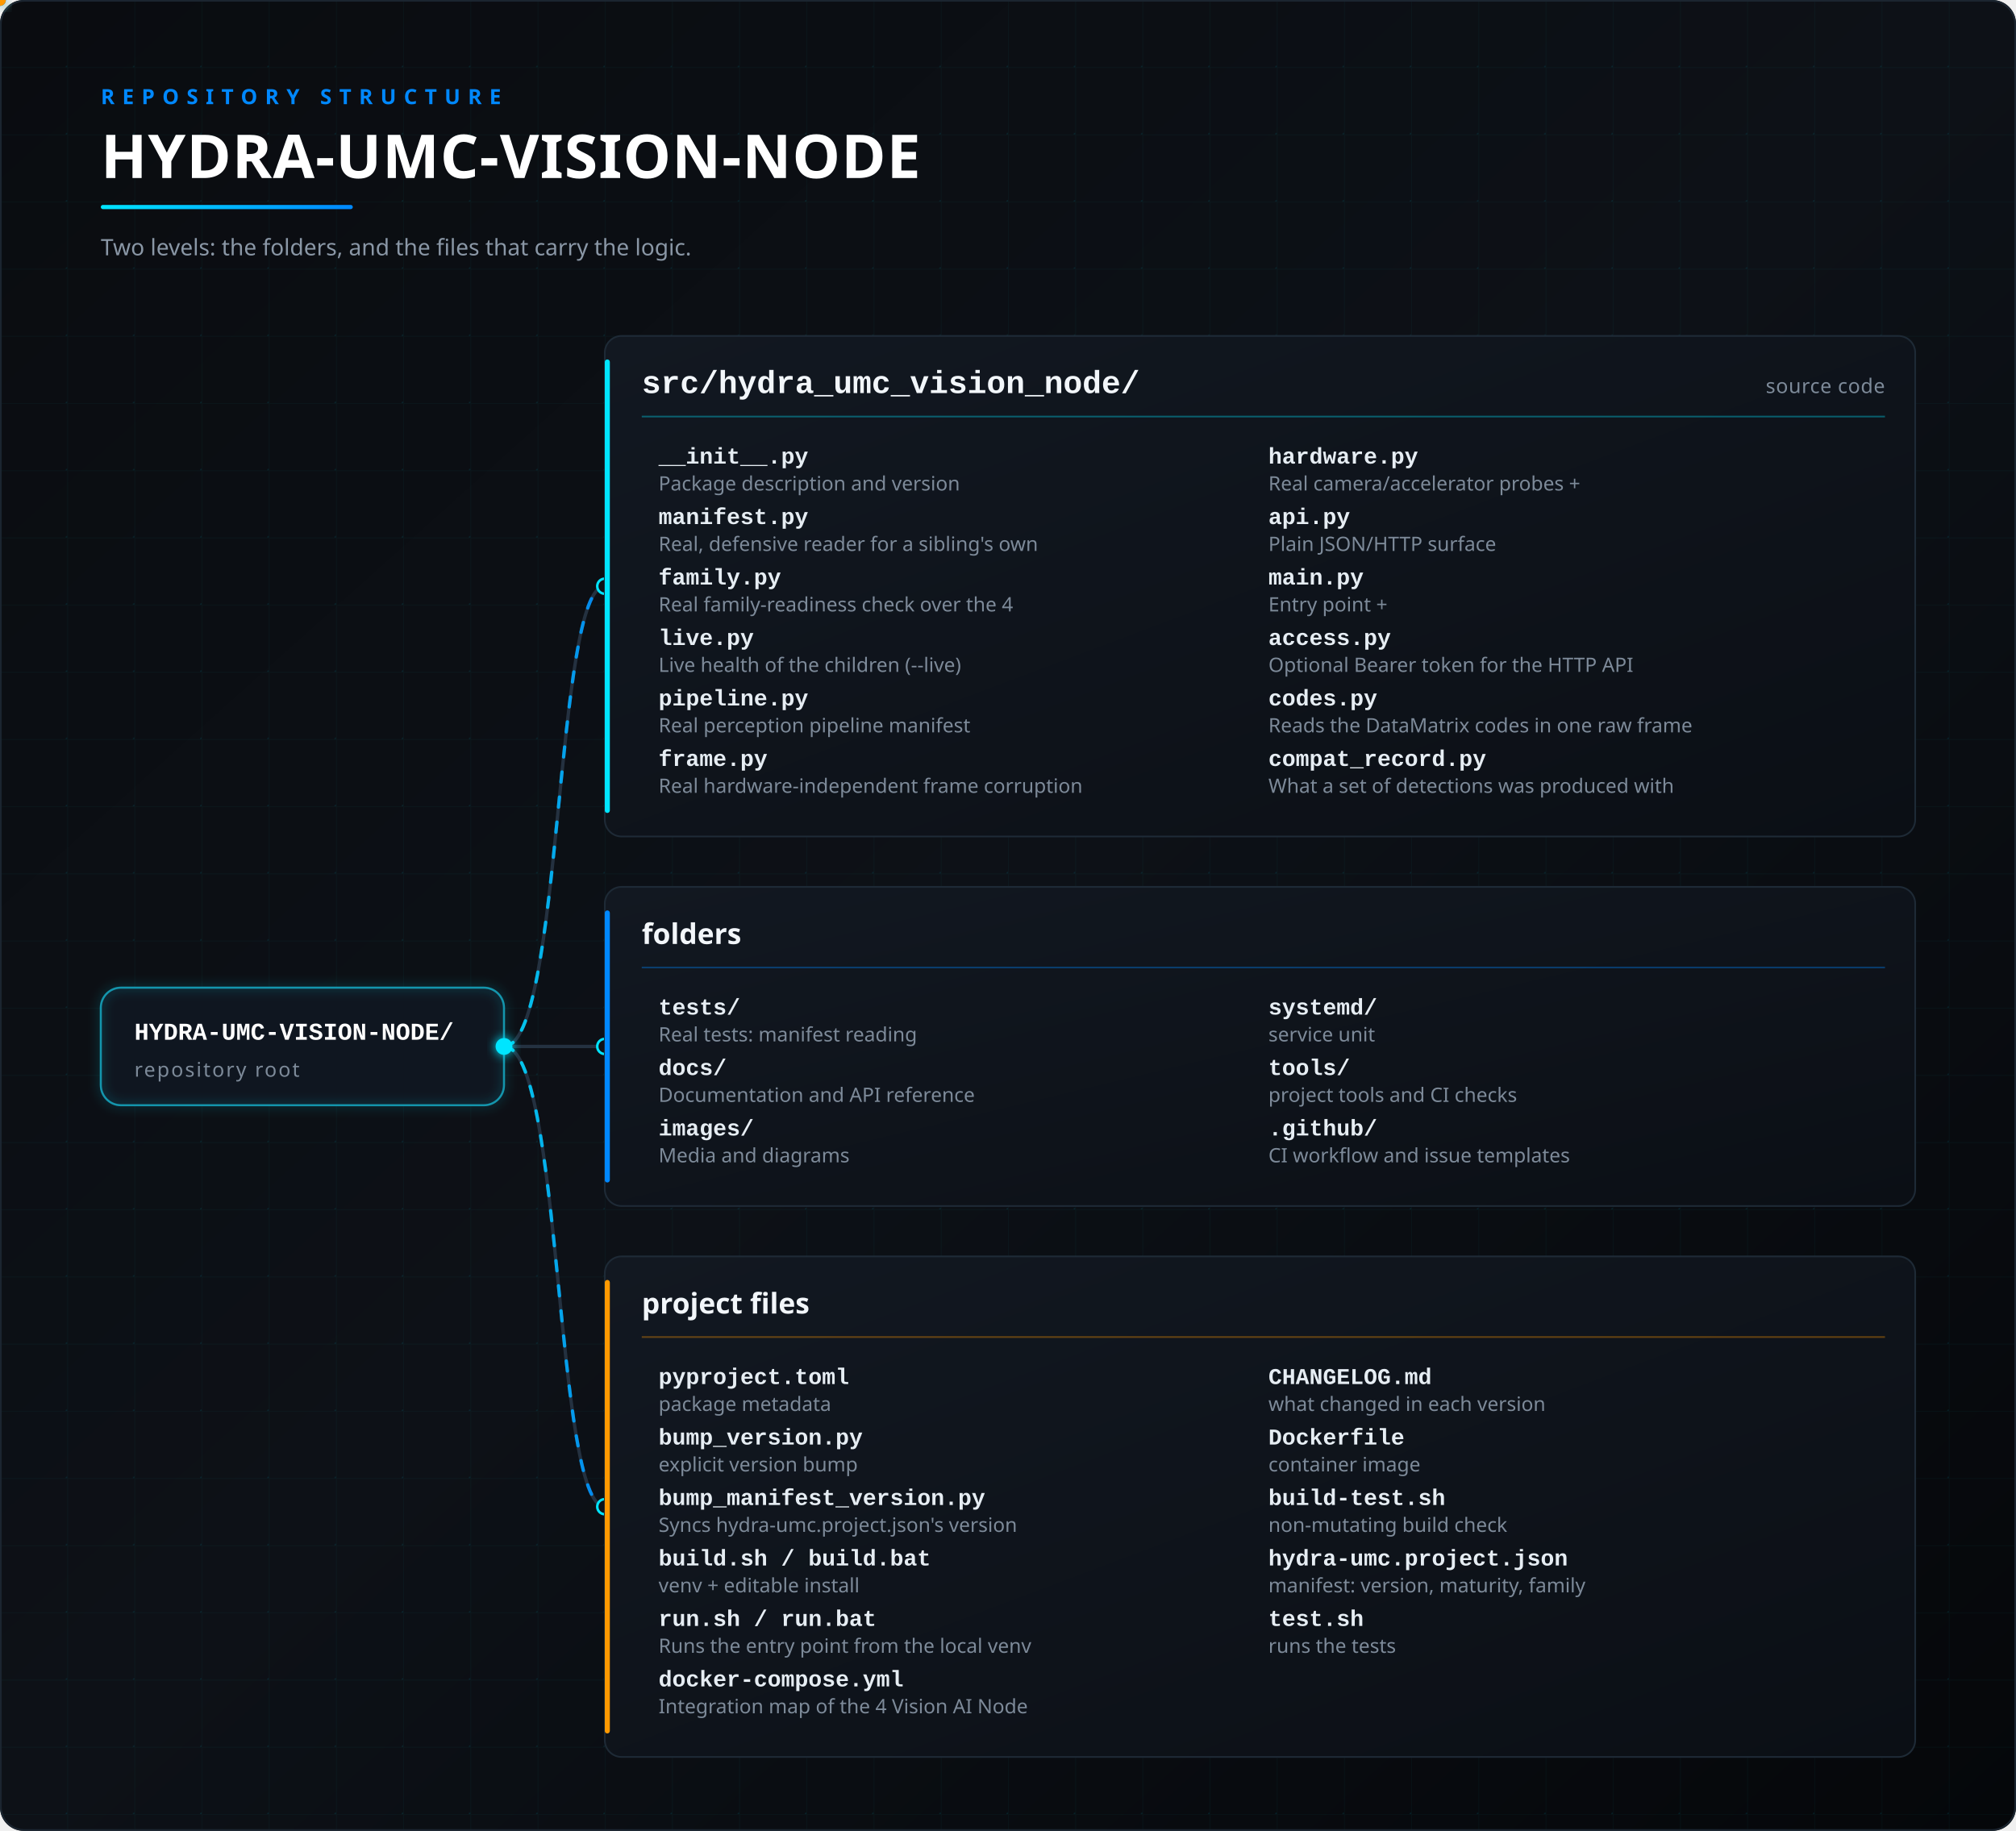
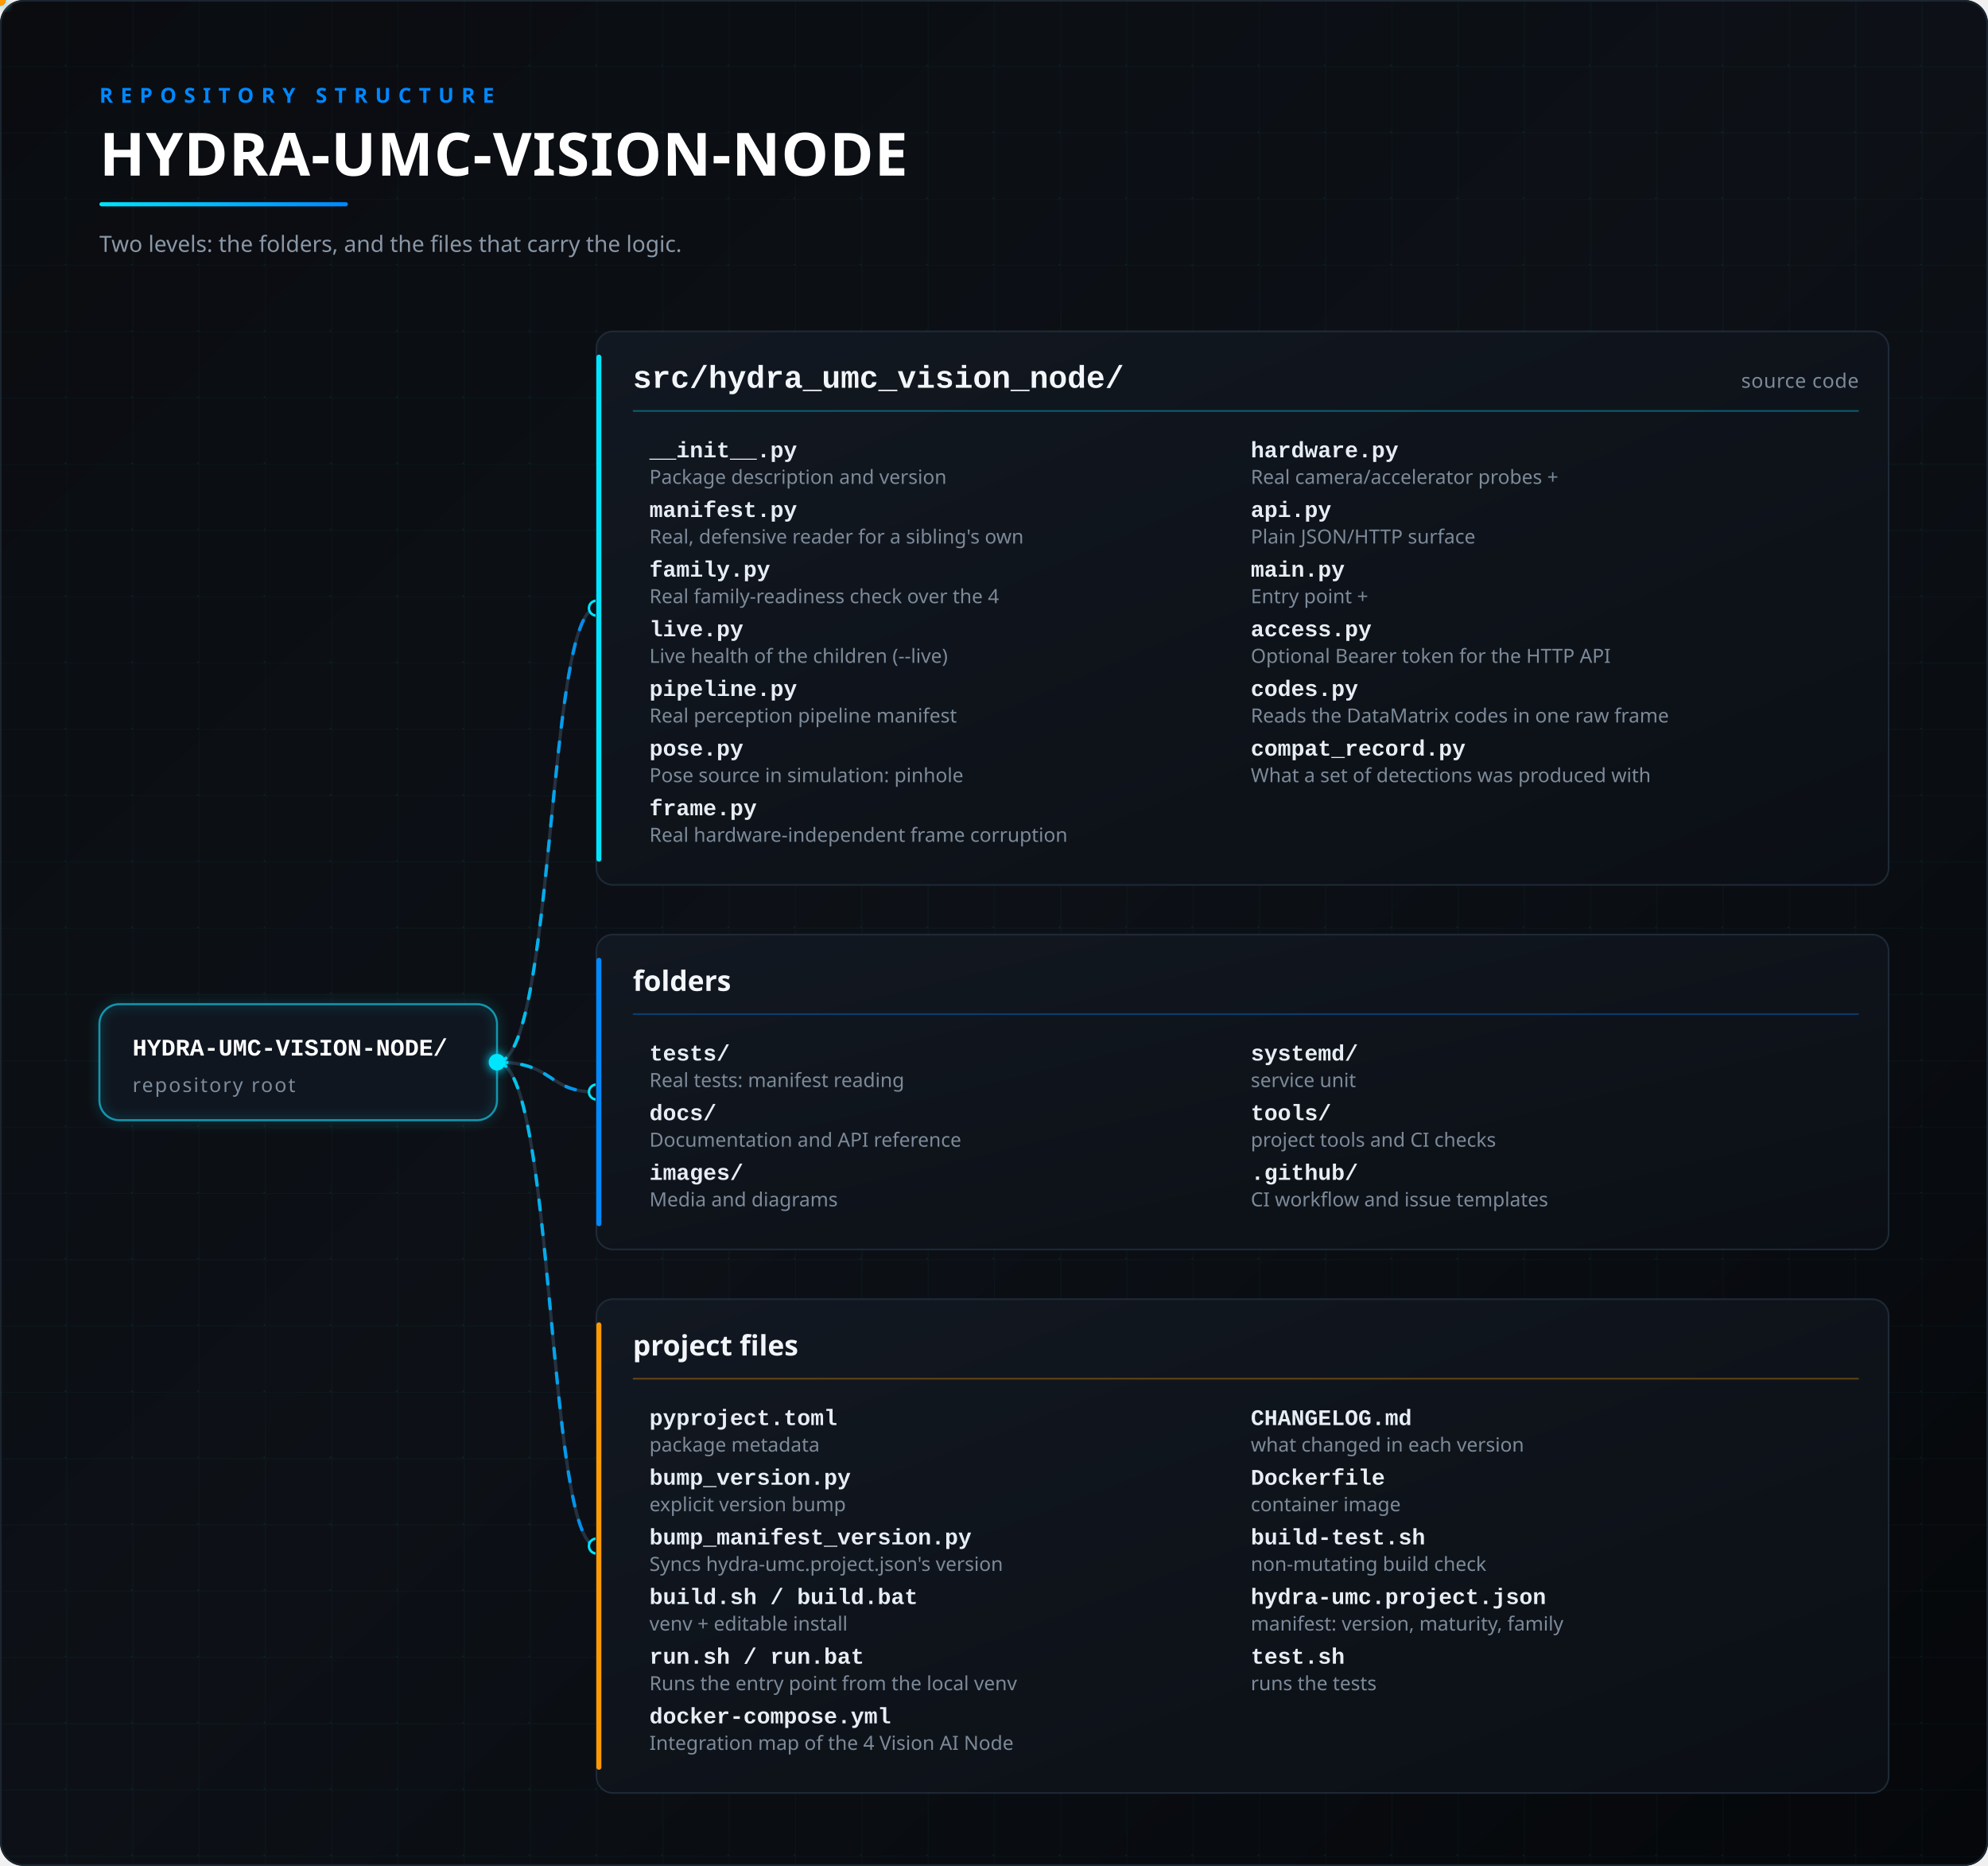
- <svg xmlns="http://www.w3.org/2000/svg" viewBox="0 0 1200 1090" width="100%" role="img" aria-labelledby="t d">
+ <svg xmlns="http://www.w3.org/2000/svg" viewBox="0 0 1200 1126" width="100%" role="img" aria-labelledby="t d">
  <defs>
    <linearGradient id="bg" x1="0" y1="0" x2="1" y2="1">
      <stop offset="0" stop-color="#0A0C10" />
      <stop offset="0.5" stop-color="#0D1117" />
      <stop offset="1" stop-color="#05070A" />
    </linearGradient>
    <linearGradient id="card" x1="0" y1="0" x2="1" y2="1">
      <stop offset="0" stop-color="#121821" />
      <stop offset="1" stop-color="#0B0F15" />
    </linearGradient>
    <linearGradient id="line" x1="0" y1="0" x2="1" y2="0">
      <stop offset="0" stop-color="#00E5FF" />
      <stop offset="1" stop-color="#0088FF" />
    </linearGradient>
    <filter id="glow" x="-50%" y="-50%" width="200%" height="200%">
      <feGaussianBlur stdDeviation="3" result="b" />
      <feMerge>
        <feMergeNode in="b" />
        <feMergeNode in="SourceGraphic" />
      </feMerge>
    </filter>
    <pattern id="grid" width="40" height="40" patternUnits="userSpaceOnUse">
      <path d="M40 0H0V40" fill="none" stroke="#00E5FF" stroke-opacity="0.035" />
      <circle cx="40" cy="40" r="1" fill="#00E5FF" fill-opacity="0.09" />
    </pattern>
  </defs>
-   <rect width="1200" height="1090" rx="14" fill="url(#bg)" />
-   <rect width="1200" height="1090" rx="14" fill="url(#grid)" />
-   <rect x="0.5" y="0.5" width="1199" height="1089" rx="14" fill="none" stroke="#1B2530" />
+   <rect width="1200" height="1126" rx="14" fill="url(#bg)" />
+   <rect width="1200" height="1126" rx="14" fill="url(#grid)" />
+   <rect x="0.5" y="0.5" width="1199" height="1125" rx="14" fill="none" stroke="#1B2530" />
  <text x="60" y="62" font-family="'Segoe UI','Noto Sans','Noto Sans CJK SC','Microsoft YaHei','Yu Gothic','Helvetica Neue',Helvetica,Arial,sans-serif" font-size="12.5" font-weight="600" fill="#0088FF" text-anchor="start" letter-spacing="4.5">REPOSITORY STRUCTURE</text>
  <text x="60" y="106" font-family="'Segoe UI','Noto Sans','Noto Sans CJK SC','Microsoft YaHei','Yu Gothic','Helvetica Neue',Helvetica,Arial,sans-serif" font-size="36" font-weight="700" fill="#FFFFFF" text-anchor="start" letter-spacing="0.5">HYDRA-UMC-VISION-NODE</text>
  <rect x="60" y="122" width="150" height="2.5" rx="1.25" fill="url(#line)">
    <animate attributeName="width" values="40;150;150" keyTimes="0;0.4;1" dur="3s" repeatCount="indefinite" />
  </rect>
  <text x="60" y="152" font-family="'Segoe UI','Noto Sans','Noto Sans CJK SC','Microsoft YaHei','Yu Gothic','Helvetica Neue',Helvetica,Arial,sans-serif" font-size="13.5" font-weight="400" fill="#8A97A6" text-anchor="start">Two levels: the folders, and the files that carry the logic.</text>
-   <path id="c0" d="M300,623 C335,623 330,349 360,349" fill="none" stroke="#243140" stroke-width="2" />
-   <path d="M300,623 C335,623 330,349 360,349" fill="none" stroke="url(#line)" stroke-width="2" stroke-linecap="round" stroke-dasharray="6 9" opacity="0.9">
+   <path id="c0" d="M300,641 C335,641 330,367 360,367" fill="none" stroke="#243140" stroke-width="2" />
+   <path d="M300,641 C335,641 330,367 360,367" fill="none" stroke="url(#line)" stroke-width="2" stroke-linecap="round" stroke-dasharray="6 9" opacity="0.9">
    <animate attributeName="stroke-dashoffset" from="0" to="-30" dur="1.6s" repeatCount="indefinite" />
  </path>
-   <circle cx="360" cy="349" r="4.5" fill="#0D1117" stroke="#00E5FF" stroke-width="1.5" />
-   <path id="c1" d="M300,623 C335,623 330,623 360,623" fill="none" stroke="#243140" stroke-width="2" />
-   <path d="M300,623 C335,623 330,623 360,623" fill="none" stroke="url(#line)" stroke-width="2" stroke-linecap="round" stroke-dasharray="6 9" opacity="0.9">
+   <circle cx="360" cy="367" r="4.5" fill="#0D1117" stroke="#00E5FF" stroke-width="1.5" />
+   <path id="c1" d="M300,641 C335,641 330,659 360,659" fill="none" stroke="#243140" stroke-width="2" />
+   <path d="M300,641 C335,641 330,659 360,659" fill="none" stroke="url(#line)" stroke-width="2" stroke-linecap="round" stroke-dasharray="6 9" opacity="0.9">
    <animate attributeName="stroke-dashoffset" from="0" to="-30" dur="1.6s" repeatCount="indefinite" />
  </path>
-   <circle cx="360" cy="623" r="4.5" fill="#0D1117" stroke="#00E5FF" stroke-width="1.5" />
-   <path id="c2" d="M300,623 C335,623 330,897 360,897" fill="none" stroke="#243140" stroke-width="2" />
-   <path d="M300,623 C335,623 330,897 360,897" fill="none" stroke="url(#line)" stroke-width="2" stroke-linecap="round" stroke-dasharray="6 9" opacity="0.9">
+   <circle cx="360" cy="659" r="4.5" fill="#0D1117" stroke="#00E5FF" stroke-width="1.5" />
+   <path id="c2" d="M300,641 C335,641 330,933 360,933" fill="none" stroke="#243140" stroke-width="2" />
+   <path d="M300,641 C335,641 330,933 360,933" fill="none" stroke="url(#line)" stroke-width="2" stroke-linecap="round" stroke-dasharray="6 9" opacity="0.9">
    <animate attributeName="stroke-dashoffset" from="0" to="-30" dur="1.6s" repeatCount="indefinite" />
  </path>
-   <circle cx="360" cy="897" r="4.5" fill="#0D1117" stroke="#00E5FF" stroke-width="1.5" />
+   <circle cx="360" cy="933" r="4.5" fill="#0D1117" stroke="#00E5FF" stroke-width="1.5" />
  <circle r="3.5" fill="#00E5FF" filter="url(#glow)">
    <animateMotion dur="3.4s" repeatCount="indefinite">
      <mpath href="#c0" />
    </animateMotion>
  </circle>
  <circle r="3.5" fill="#0088FF" filter="url(#glow)">
    <animateMotion dur="4.2s" repeatCount="indefinite">
      <mpath href="#c1" />
    </animateMotion>
  </circle>
  <circle r="3.5" fill="#FF9900" filter="url(#glow)">
    <animateMotion dur="5.0s" repeatCount="indefinite">
      <mpath href="#c2" />
    </animateMotion>
  </circle>
-   <rect x="60" y="588" width="240" height="70" rx="12" fill="#0F1620" stroke="#2A3A4C" stroke-width="1.2" />
-   <rect x="60" y="588" width="240" height="70" rx="12" fill="none" stroke="#00E5FF" stroke-opacity="0.5" stroke-width="1.2" filter="url(#glow)">
+   <rect x="60" y="606" width="240" height="70" rx="12" fill="#0F1620" stroke="#2A3A4C" stroke-width="1.2" />
+   <rect x="60" y="606" width="240" height="70" rx="12" fill="none" stroke="#00E5FF" stroke-opacity="0.5" stroke-width="1.2" filter="url(#glow)">
    <animate attributeName="stroke-opacity" values="0.15;0.6;0.15" dur="3.6s" repeatCount="indefinite" />
  </rect>
-   <text x="80" y="619" font-family="'JetBrains Mono','Cascadia Code','SFMono-Regular',Consolas,'Liberation Mono',monospace" font-size="14.4" font-weight="700" fill="#FFFFFF" text-anchor="start">HYDRA-UMC-VISION-NODE/</text>
-   <text x="80" y="641" font-family="'Segoe UI','Noto Sans','Noto Sans CJK SC','Microsoft YaHei','Yu Gothic','Helvetica Neue',Helvetica,Arial,sans-serif" font-size="12" font-weight="400" fill="#7D8A99" text-anchor="start" letter-spacing="1">repository root</text>
-   <circle cx="300" cy="623" r="5" fill="#00E5FF" filter="url(#glow)" />
-   <rect x="360" y="200" width="780" height="298" rx="10" fill="url(#card)" stroke="#1E2A36" stroke-width="1" />
-   <rect x="360" y="214" width="3" height="270" rx="1.5" fill="#00E5FF">
+   <text x="80" y="637" font-family="'JetBrains Mono','Cascadia Code','SFMono-Regular',Consolas,'Liberation Mono',monospace" font-size="14.4" font-weight="700" fill="#FFFFFF" text-anchor="start">HYDRA-UMC-VISION-NODE/</text>
+   <text x="80" y="659" font-family="'Segoe UI','Noto Sans','Noto Sans CJK SC','Microsoft YaHei','Yu Gothic','Helvetica Neue',Helvetica,Arial,sans-serif" font-size="12" font-weight="400" fill="#7D8A99" text-anchor="start" letter-spacing="1">repository root</text>
+   <circle cx="300" cy="641" r="5" fill="#00E5FF" filter="url(#glow)" />
+   <rect x="360" y="200" width="780" height="334" rx="10" fill="url(#card)" stroke="#1E2A36" stroke-width="1" />
+   <rect x="360" y="214" width="3" height="306" rx="1.5" fill="#00E5FF">
    <animate attributeName="opacity" values="0.55;1;0.55" dur="4s" begin="0s" repeatCount="indefinite" />
  </rect>
  <text x="382" y="234" font-family="'JetBrains Mono','Cascadia Code','SFMono-Regular',Consolas,'Liberation Mono',monospace" font-size="19" font-weight="700" fill="#F2F6FA" text-anchor="start">src/hydra_umc_vision_node/</text>
  <text x="1122" y="234" font-family="'Segoe UI','Noto Sans','Noto Sans CJK SC','Microsoft YaHei','Yu Gothic','Helvetica Neue',Helvetica,Arial,sans-serif" font-size="12" font-weight="400" fill="#7D8A99" text-anchor="end" letter-spacing="0.3">source code</text>
  <line x1="382" y1="248" x2="1122" y2="248" stroke="#00E5FF" stroke-opacity="0.35" stroke-width="1" />
  <text x="392" y="276" font-family="'JetBrains Mono','Cascadia Code','SFMono-Regular',Consolas,'Liberation Mono',monospace" font-size="13.5" font-weight="600" fill="#E6EDF3" text-anchor="start">__init__.py</text>
  <text x="392" y="292" font-family="'Segoe UI','Noto Sans','Noto Sans CJK SC','Microsoft YaHei','Yu Gothic','Helvetica Neue',Helvetica,Arial,sans-serif" font-size="11.8" font-weight="400" fill="#7D8A99" text-anchor="start">Package description and version</text>
  <text x="392" y="312" font-family="'JetBrains Mono','Cascadia Code','SFMono-Regular',Consolas,'Liberation Mono',monospace" font-size="13.5" font-weight="600" fill="#E6EDF3" text-anchor="start">manifest.py</text>
  <text x="392" y="328" font-family="'Segoe UI','Noto Sans','Noto Sans CJK SC','Microsoft YaHei','Yu Gothic','Helvetica Neue',Helvetica,Arial,sans-serif" font-size="11.8" font-weight="400" fill="#7D8A99" text-anchor="start">Real, defensive reader for a sibling's own</text>
  <text x="392" y="348" font-family="'JetBrains Mono','Cascadia Code','SFMono-Regular',Consolas,'Liberation Mono',monospace" font-size="13.5" font-weight="600" fill="#E6EDF3" text-anchor="start">family.py</text>
  <text x="392" y="364" font-family="'Segoe UI','Noto Sans','Noto Sans CJK SC','Microsoft YaHei','Yu Gothic','Helvetica Neue',Helvetica,Arial,sans-serif" font-size="11.8" font-weight="400" fill="#7D8A99" text-anchor="start">Real family-readiness check over the 4</text>
  <text x="392" y="384" font-family="'JetBrains Mono','Cascadia Code','SFMono-Regular',Consolas,'Liberation Mono',monospace" font-size="13.5" font-weight="600" fill="#E6EDF3" text-anchor="start">live.py</text>
  <text x="392" y="400" font-family="'Segoe UI','Noto Sans','Noto Sans CJK SC','Microsoft YaHei','Yu Gothic','Helvetica Neue',Helvetica,Arial,sans-serif" font-size="11.8" font-weight="400" fill="#7D8A99" text-anchor="start">Live health of the children (--live)</text>
  <text x="392" y="420" font-family="'JetBrains Mono','Cascadia Code','SFMono-Regular',Consolas,'Liberation Mono',monospace" font-size="13.5" font-weight="600" fill="#E6EDF3" text-anchor="start">pipeline.py</text>
  <text x="392" y="436" font-family="'Segoe UI','Noto Sans','Noto Sans CJK SC','Microsoft YaHei','Yu Gothic','Helvetica Neue',Helvetica,Arial,sans-serif" font-size="11.8" font-weight="400" fill="#7D8A99" text-anchor="start">Real perception pipeline manifest</text>
-   <text x="392" y="456" font-family="'JetBrains Mono','Cascadia Code','SFMono-Regular',Consolas,'Liberation Mono',monospace" font-size="13.5" font-weight="600" fill="#E6EDF3" text-anchor="start">frame.py</text>
-   <text x="392" y="472" font-family="'Segoe UI','Noto Sans','Noto Sans CJK SC','Microsoft YaHei','Yu Gothic','Helvetica Neue',Helvetica,Arial,sans-serif" font-size="11.8" font-weight="400" fill="#7D8A99" text-anchor="start">Real hardware-independent frame corruption</text>
+   <text x="392" y="456" font-family="'JetBrains Mono','Cascadia Code','SFMono-Regular',Consolas,'Liberation Mono',monospace" font-size="13.5" font-weight="600" fill="#E6EDF3" text-anchor="start">pose.py</text>
+   <text x="392" y="472" font-family="'Segoe UI','Noto Sans','Noto Sans CJK SC','Microsoft YaHei','Yu Gothic','Helvetica Neue',Helvetica,Arial,sans-serif" font-size="11.8" font-weight="400" fill="#7D8A99" text-anchor="start">Pose source in simulation: pinhole</text>
+   <text x="392" y="492" font-family="'JetBrains Mono','Cascadia Code','SFMono-Regular',Consolas,'Liberation Mono',monospace" font-size="13.5" font-weight="600" fill="#E6EDF3" text-anchor="start">frame.py</text>
+   <text x="392" y="508" font-family="'Segoe UI','Noto Sans','Noto Sans CJK SC','Microsoft YaHei','Yu Gothic','Helvetica Neue',Helvetica,Arial,sans-serif" font-size="11.8" font-weight="400" fill="#7D8A99" text-anchor="start">Real hardware-independent frame corruption</text>
  <text x="755" y="276" font-family="'JetBrains Mono','Cascadia Code','SFMono-Regular',Consolas,'Liberation Mono',monospace" font-size="13.5" font-weight="600" fill="#E6EDF3" text-anchor="start">hardware.py</text>
  <text x="755" y="292" font-family="'Segoe UI','Noto Sans','Noto Sans CJK SC','Microsoft YaHei','Yu Gothic','Helvetica Neue',Helvetica,Arial,sans-serif" font-size="11.8" font-weight="400" fill="#7D8A99" text-anchor="start">Real camera/accelerator probes +</text>
  <text x="755" y="312" font-family="'JetBrains Mono','Cascadia Code','SFMono-Regular',Consolas,'Liberation Mono',monospace" font-size="13.5" font-weight="600" fill="#E6EDF3" text-anchor="start">api.py</text>
  <text x="755" y="328" font-family="'Segoe UI','Noto Sans','Noto Sans CJK SC','Microsoft YaHei','Yu Gothic','Helvetica Neue',Helvetica,Arial,sans-serif" font-size="11.8" font-weight="400" fill="#7D8A99" text-anchor="start">Plain JSON/HTTP surface</text>
  <text x="755" y="348" font-family="'JetBrains Mono','Cascadia Code','SFMono-Regular',Consolas,'Liberation Mono',monospace" font-size="13.5" font-weight="600" fill="#E6EDF3" text-anchor="start">main.py</text>
  <text x="755" y="364" font-family="'Segoe UI','Noto Sans','Noto Sans CJK SC','Microsoft YaHei','Yu Gothic','Helvetica Neue',Helvetica,Arial,sans-serif" font-size="11.8" font-weight="400" fill="#7D8A99" text-anchor="start">Entry point +</text>
  <text x="755" y="384" font-family="'JetBrains Mono','Cascadia Code','SFMono-Regular',Consolas,'Liberation Mono',monospace" font-size="13.5" font-weight="600" fill="#E6EDF3" text-anchor="start">access.py</text>
  <text x="755" y="400" font-family="'Segoe UI','Noto Sans','Noto Sans CJK SC','Microsoft YaHei','Yu Gothic','Helvetica Neue',Helvetica,Arial,sans-serif" font-size="11.8" font-weight="400" fill="#7D8A99" text-anchor="start">Optional Bearer token for the HTTP API</text>
  <text x="755" y="420" font-family="'JetBrains Mono','Cascadia Code','SFMono-Regular',Consolas,'Liberation Mono',monospace" font-size="13.5" font-weight="600" fill="#E6EDF3" text-anchor="start">codes.py</text>
  <text x="755" y="436" font-family="'Segoe UI','Noto Sans','Noto Sans CJK SC','Microsoft YaHei','Yu Gothic','Helvetica Neue',Helvetica,Arial,sans-serif" font-size="11.8" font-weight="400" fill="#7D8A99" text-anchor="start">Reads the DataMatrix codes in one raw frame</text>
  <text x="755" y="456" font-family="'JetBrains Mono','Cascadia Code','SFMono-Regular',Consolas,'Liberation Mono',monospace" font-size="13.5" font-weight="600" fill="#E6EDF3" text-anchor="start">compat_record.py</text>
  <text x="755" y="472" font-family="'Segoe UI','Noto Sans','Noto Sans CJK SC','Microsoft YaHei','Yu Gothic','Helvetica Neue',Helvetica,Arial,sans-serif" font-size="11.8" font-weight="400" fill="#7D8A99" text-anchor="start">What a set of detections was produced with</text>
-   <rect x="360" y="528" width="780" height="190" rx="10" fill="url(#card)" stroke="#1E2A36" stroke-width="1" />
-   <rect x="360" y="542" width="3" height="162" rx="1.5" fill="#0088FF">
+   <rect x="360" y="564" width="780" height="190" rx="10" fill="url(#card)" stroke="#1E2A36" stroke-width="1" />
+   <rect x="360" y="578" width="3" height="162" rx="1.5" fill="#0088FF">
    <animate attributeName="opacity" values="0.55;1;0.55" dur="4s" begin="0.6s" repeatCount="indefinite" />
  </rect>
-   <text x="382" y="562" font-family="'Segoe UI','Noto Sans','Noto Sans CJK SC','Microsoft YaHei','Yu Gothic','Helvetica Neue',Helvetica,Arial,sans-serif" font-size="17" font-weight="700" fill="#F2F6FA" text-anchor="start">folders</text>
-   <line x1="382" y1="576" x2="1122" y2="576" stroke="#0088FF" stroke-opacity="0.35" stroke-width="1" />
-   <text x="392" y="604" font-family="'JetBrains Mono','Cascadia Code','SFMono-Regular',Consolas,'Liberation Mono',monospace" font-size="13.5" font-weight="600" fill="#E6EDF3" text-anchor="start">tests/</text>
-   <text x="392" y="620" font-family="'Segoe UI','Noto Sans','Noto Sans CJK SC','Microsoft YaHei','Yu Gothic','Helvetica Neue',Helvetica,Arial,sans-serif" font-size="11.8" font-weight="400" fill="#7D8A99" text-anchor="start">Real tests: manifest reading</text>
-   <text x="392" y="640" font-family="'JetBrains Mono','Cascadia Code','SFMono-Regular',Consolas,'Liberation Mono',monospace" font-size="13.5" font-weight="600" fill="#E6EDF3" text-anchor="start">docs/</text>
-   <text x="392" y="656" font-family="'Segoe UI','Noto Sans','Noto Sans CJK SC','Microsoft YaHei','Yu Gothic','Helvetica Neue',Helvetica,Arial,sans-serif" font-size="11.8" font-weight="400" fill="#7D8A99" text-anchor="start">Documentation and API reference</text>
-   <text x="392" y="676" font-family="'JetBrains Mono','Cascadia Code','SFMono-Regular',Consolas,'Liberation Mono',monospace" font-size="13.5" font-weight="600" fill="#E6EDF3" text-anchor="start">images/</text>
-   <text x="392" y="692" font-family="'Segoe UI','Noto Sans','Noto Sans CJK SC','Microsoft YaHei','Yu Gothic','Helvetica Neue',Helvetica,Arial,sans-serif" font-size="11.8" font-weight="400" fill="#7D8A99" text-anchor="start">Media and diagrams</text>
-   <text x="755" y="604" font-family="'JetBrains Mono','Cascadia Code','SFMono-Regular',Consolas,'Liberation Mono',monospace" font-size="13.5" font-weight="600" fill="#E6EDF3" text-anchor="start">systemd/</text>
-   <text x="755" y="620" font-family="'Segoe UI','Noto Sans','Noto Sans CJK SC','Microsoft YaHei','Yu Gothic','Helvetica Neue',Helvetica,Arial,sans-serif" font-size="11.8" font-weight="400" fill="#7D8A99" text-anchor="start">service unit</text>
-   <text x="755" y="640" font-family="'JetBrains Mono','Cascadia Code','SFMono-Regular',Consolas,'Liberation Mono',monospace" font-size="13.5" font-weight="600" fill="#E6EDF3" text-anchor="start">tools/</text>
-   <text x="755" y="656" font-family="'Segoe UI','Noto Sans','Noto Sans CJK SC','Microsoft YaHei','Yu Gothic','Helvetica Neue',Helvetica,Arial,sans-serif" font-size="11.8" font-weight="400" fill="#7D8A99" text-anchor="start">project tools and CI checks</text>
-   <text x="755" y="676" font-family="'JetBrains Mono','Cascadia Code','SFMono-Regular',Consolas,'Liberation Mono',monospace" font-size="13.5" font-weight="600" fill="#E6EDF3" text-anchor="start">.github/</text>
-   <text x="755" y="692" font-family="'Segoe UI','Noto Sans','Noto Sans CJK SC','Microsoft YaHei','Yu Gothic','Helvetica Neue',Helvetica,Arial,sans-serif" font-size="11.8" font-weight="400" fill="#7D8A99" text-anchor="start">CI workflow and issue templates</text>
-   <rect x="360" y="748" width="780" height="298" rx="10" fill="url(#card)" stroke="#1E2A36" stroke-width="1" />
-   <rect x="360" y="762" width="3" height="270" rx="1.5" fill="#FF9900">
+   <text x="382" y="598" font-family="'Segoe UI','Noto Sans','Noto Sans CJK SC','Microsoft YaHei','Yu Gothic','Helvetica Neue',Helvetica,Arial,sans-serif" font-size="17" font-weight="700" fill="#F2F6FA" text-anchor="start">folders</text>
+   <line x1="382" y1="612" x2="1122" y2="612" stroke="#0088FF" stroke-opacity="0.35" stroke-width="1" />
+   <text x="392" y="640" font-family="'JetBrains Mono','Cascadia Code','SFMono-Regular',Consolas,'Liberation Mono',monospace" font-size="13.5" font-weight="600" fill="#E6EDF3" text-anchor="start">tests/</text>
+   <text x="392" y="656" font-family="'Segoe UI','Noto Sans','Noto Sans CJK SC','Microsoft YaHei','Yu Gothic','Helvetica Neue',Helvetica,Arial,sans-serif" font-size="11.8" font-weight="400" fill="#7D8A99" text-anchor="start">Real tests: manifest reading</text>
+   <text x="392" y="676" font-family="'JetBrains Mono','Cascadia Code','SFMono-Regular',Consolas,'Liberation Mono',monospace" font-size="13.5" font-weight="600" fill="#E6EDF3" text-anchor="start">docs/</text>
+   <text x="392" y="692" font-family="'Segoe UI','Noto Sans','Noto Sans CJK SC','Microsoft YaHei','Yu Gothic','Helvetica Neue',Helvetica,Arial,sans-serif" font-size="11.8" font-weight="400" fill="#7D8A99" text-anchor="start">Documentation and API reference</text>
+   <text x="392" y="712" font-family="'JetBrains Mono','Cascadia Code','SFMono-Regular',Consolas,'Liberation Mono',monospace" font-size="13.5" font-weight="600" fill="#E6EDF3" text-anchor="start">images/</text>
+   <text x="392" y="728" font-family="'Segoe UI','Noto Sans','Noto Sans CJK SC','Microsoft YaHei','Yu Gothic','Helvetica Neue',Helvetica,Arial,sans-serif" font-size="11.8" font-weight="400" fill="#7D8A99" text-anchor="start">Media and diagrams</text>
+   <text x="755" y="640" font-family="'JetBrains Mono','Cascadia Code','SFMono-Regular',Consolas,'Liberation Mono',monospace" font-size="13.5" font-weight="600" fill="#E6EDF3" text-anchor="start">systemd/</text>
+   <text x="755" y="656" font-family="'Segoe UI','Noto Sans','Noto Sans CJK SC','Microsoft YaHei','Yu Gothic','Helvetica Neue',Helvetica,Arial,sans-serif" font-size="11.8" font-weight="400" fill="#7D8A99" text-anchor="start">service unit</text>
+   <text x="755" y="676" font-family="'JetBrains Mono','Cascadia Code','SFMono-Regular',Consolas,'Liberation Mono',monospace" font-size="13.5" font-weight="600" fill="#E6EDF3" text-anchor="start">tools/</text>
+   <text x="755" y="692" font-family="'Segoe UI','Noto Sans','Noto Sans CJK SC','Microsoft YaHei','Yu Gothic','Helvetica Neue',Helvetica,Arial,sans-serif" font-size="11.8" font-weight="400" fill="#7D8A99" text-anchor="start">project tools and CI checks</text>
+   <text x="755" y="712" font-family="'JetBrains Mono','Cascadia Code','SFMono-Regular',Consolas,'Liberation Mono',monospace" font-size="13.5" font-weight="600" fill="#E6EDF3" text-anchor="start">.github/</text>
+   <text x="755" y="728" font-family="'Segoe UI','Noto Sans','Noto Sans CJK SC','Microsoft YaHei','Yu Gothic','Helvetica Neue',Helvetica,Arial,sans-serif" font-size="11.8" font-weight="400" fill="#7D8A99" text-anchor="start">CI workflow and issue templates</text>
+   <rect x="360" y="784" width="780" height="298" rx="10" fill="url(#card)" stroke="#1E2A36" stroke-width="1" />
+   <rect x="360" y="798" width="3" height="270" rx="1.5" fill="#FF9900">
    <animate attributeName="opacity" values="0.55;1;0.55" dur="4s" begin="1.2s" repeatCount="indefinite" />
  </rect>
-   <text x="382" y="782" font-family="'Segoe UI','Noto Sans','Noto Sans CJK SC','Microsoft YaHei','Yu Gothic','Helvetica Neue',Helvetica,Arial,sans-serif" font-size="17" font-weight="700" fill="#F2F6FA" text-anchor="start">project files</text>
-   <line x1="382" y1="796" x2="1122" y2="796" stroke="#FF9900" stroke-opacity="0.35" stroke-width="1" />
-   <text x="392" y="824" font-family="'JetBrains Mono','Cascadia Code','SFMono-Regular',Consolas,'Liberation Mono',monospace" font-size="13.5" font-weight="600" fill="#E6EDF3" text-anchor="start">pyproject.toml</text>
-   <text x="392" y="840" font-family="'Segoe UI','Noto Sans','Noto Sans CJK SC','Microsoft YaHei','Yu Gothic','Helvetica Neue',Helvetica,Arial,sans-serif" font-size="11.8" font-weight="400" fill="#7D8A99" text-anchor="start">package metadata</text>
-   <text x="392" y="860" font-family="'JetBrains Mono','Cascadia Code','SFMono-Regular',Consolas,'Liberation Mono',monospace" font-size="13.5" font-weight="600" fill="#E6EDF3" text-anchor="start">bump_version.py</text>
-   <text x="392" y="876" font-family="'Segoe UI','Noto Sans','Noto Sans CJK SC','Microsoft YaHei','Yu Gothic','Helvetica Neue',Helvetica,Arial,sans-serif" font-size="11.8" font-weight="400" fill="#7D8A99" text-anchor="start">explicit version bump</text>
-   <text x="392" y="896" font-family="'JetBrains Mono','Cascadia Code','SFMono-Regular',Consolas,'Liberation Mono',monospace" font-size="13.5" font-weight="600" fill="#E6EDF3" text-anchor="start">bump_manifest_version.py</text>
-   <text x="392" y="912" font-family="'Segoe UI','Noto Sans','Noto Sans CJK SC','Microsoft YaHei','Yu Gothic','Helvetica Neue',Helvetica,Arial,sans-serif" font-size="11.8" font-weight="400" fill="#7D8A99" text-anchor="start">Syncs hydra-umc.project.json's version</text>
-   <text x="392" y="932" font-family="'JetBrains Mono','Cascadia Code','SFMono-Regular',Consolas,'Liberation Mono',monospace" font-size="13.5" font-weight="600" fill="#E6EDF3" text-anchor="start">build.sh / build.bat</text>
-   <text x="392" y="948" font-family="'Segoe UI','Noto Sans','Noto Sans CJK SC','Microsoft YaHei','Yu Gothic','Helvetica Neue',Helvetica,Arial,sans-serif" font-size="11.8" font-weight="400" fill="#7D8A99" text-anchor="start">venv + editable install</text>
-   <text x="392" y="968" font-family="'JetBrains Mono','Cascadia Code','SFMono-Regular',Consolas,'Liberation Mono',monospace" font-size="13.5" font-weight="600" fill="#E6EDF3" text-anchor="start">run.sh / run.bat</text>
-   <text x="392" y="984" font-family="'Segoe UI','Noto Sans','Noto Sans CJK SC','Microsoft YaHei','Yu Gothic','Helvetica Neue',Helvetica,Arial,sans-serif" font-size="11.8" font-weight="400" fill="#7D8A99" text-anchor="start">Runs the entry point from the local venv</text>
-   <text x="392" y="1004" font-family="'JetBrains Mono','Cascadia Code','SFMono-Regular',Consolas,'Liberation Mono',monospace" font-size="13.5" font-weight="600" fill="#E6EDF3" text-anchor="start">docker-compose.yml</text>
-   <text x="392" y="1020" font-family="'Segoe UI','Noto Sans','Noto Sans CJK SC','Microsoft YaHei','Yu Gothic','Helvetica Neue',Helvetica,Arial,sans-serif" font-size="11.8" font-weight="400" fill="#7D8A99" text-anchor="start">Integration map of the 4 Vision AI Node</text>
-   <text x="755" y="824" font-family="'JetBrains Mono','Cascadia Code','SFMono-Regular',Consolas,'Liberation Mono',monospace" font-size="13.5" font-weight="600" fill="#E6EDF3" text-anchor="start">CHANGELOG.md</text>
-   <text x="755" y="840" font-family="'Segoe UI','Noto Sans','Noto Sans CJK SC','Microsoft YaHei','Yu Gothic','Helvetica Neue',Helvetica,Arial,sans-serif" font-size="11.8" font-weight="400" fill="#7D8A99" text-anchor="start">what changed in each version</text>
-   <text x="755" y="860" font-family="'JetBrains Mono','Cascadia Code','SFMono-Regular',Consolas,'Liberation Mono',monospace" font-size="13.5" font-weight="600" fill="#E6EDF3" text-anchor="start">Dockerfile</text>
-   <text x="755" y="876" font-family="'Segoe UI','Noto Sans','Noto Sans CJK SC','Microsoft YaHei','Yu Gothic','Helvetica Neue',Helvetica,Arial,sans-serif" font-size="11.8" font-weight="400" fill="#7D8A99" text-anchor="start">container image</text>
-   <text x="755" y="896" font-family="'JetBrains Mono','Cascadia Code','SFMono-Regular',Consolas,'Liberation Mono',monospace" font-size="13.5" font-weight="600" fill="#E6EDF3" text-anchor="start">build-test.sh</text>
-   <text x="755" y="912" font-family="'Segoe UI','Noto Sans','Noto Sans CJK SC','Microsoft YaHei','Yu Gothic','Helvetica Neue',Helvetica,Arial,sans-serif" font-size="11.8" font-weight="400" fill="#7D8A99" text-anchor="start">non-mutating build check</text>
-   <text x="755" y="932" font-family="'JetBrains Mono','Cascadia Code','SFMono-Regular',Consolas,'Liberation Mono',monospace" font-size="13.5" font-weight="600" fill="#E6EDF3" text-anchor="start">hydra-umc.project.json</text>
-   <text x="755" y="948" font-family="'Segoe UI','Noto Sans','Noto Sans CJK SC','Microsoft YaHei','Yu Gothic','Helvetica Neue',Helvetica,Arial,sans-serif" font-size="11.8" font-weight="400" fill="#7D8A99" text-anchor="start">manifest: version, maturity, family</text>
-   <text x="755" y="968" font-family="'JetBrains Mono','Cascadia Code','SFMono-Regular',Consolas,'Liberation Mono',monospace" font-size="13.5" font-weight="600" fill="#E6EDF3" text-anchor="start">test.sh</text>
-   <text x="755" y="984" font-family="'Segoe UI','Noto Sans','Noto Sans CJK SC','Microsoft YaHei','Yu Gothic','Helvetica Neue',Helvetica,Arial,sans-serif" font-size="11.8" font-weight="400" fill="#7D8A99" text-anchor="start">runs the tests</text>
+   <text x="382" y="818" font-family="'Segoe UI','Noto Sans','Noto Sans CJK SC','Microsoft YaHei','Yu Gothic','Helvetica Neue',Helvetica,Arial,sans-serif" font-size="17" font-weight="700" fill="#F2F6FA" text-anchor="start">project files</text>
+   <line x1="382" y1="832" x2="1122" y2="832" stroke="#FF9900" stroke-opacity="0.35" stroke-width="1" />
+   <text x="392" y="860" font-family="'JetBrains Mono','Cascadia Code','SFMono-Regular',Consolas,'Liberation Mono',monospace" font-size="13.5" font-weight="600" fill="#E6EDF3" text-anchor="start">pyproject.toml</text>
+   <text x="392" y="876" font-family="'Segoe UI','Noto Sans','Noto Sans CJK SC','Microsoft YaHei','Yu Gothic','Helvetica Neue',Helvetica,Arial,sans-serif" font-size="11.8" font-weight="400" fill="#7D8A99" text-anchor="start">package metadata</text>
+   <text x="392" y="896" font-family="'JetBrains Mono','Cascadia Code','SFMono-Regular',Consolas,'Liberation Mono',monospace" font-size="13.5" font-weight="600" fill="#E6EDF3" text-anchor="start">bump_version.py</text>
+   <text x="392" y="912" font-family="'Segoe UI','Noto Sans','Noto Sans CJK SC','Microsoft YaHei','Yu Gothic','Helvetica Neue',Helvetica,Arial,sans-serif" font-size="11.8" font-weight="400" fill="#7D8A99" text-anchor="start">explicit version bump</text>
+   <text x="392" y="932" font-family="'JetBrains Mono','Cascadia Code','SFMono-Regular',Consolas,'Liberation Mono',monospace" font-size="13.5" font-weight="600" fill="#E6EDF3" text-anchor="start">bump_manifest_version.py</text>
+   <text x="392" y="948" font-family="'Segoe UI','Noto Sans','Noto Sans CJK SC','Microsoft YaHei','Yu Gothic','Helvetica Neue',Helvetica,Arial,sans-serif" font-size="11.8" font-weight="400" fill="#7D8A99" text-anchor="start">Syncs hydra-umc.project.json's version</text>
+   <text x="392" y="968" font-family="'JetBrains Mono','Cascadia Code','SFMono-Regular',Consolas,'Liberation Mono',monospace" font-size="13.5" font-weight="600" fill="#E6EDF3" text-anchor="start">build.sh / build.bat</text>
+   <text x="392" y="984" font-family="'Segoe UI','Noto Sans','Noto Sans CJK SC','Microsoft YaHei','Yu Gothic','Helvetica Neue',Helvetica,Arial,sans-serif" font-size="11.8" font-weight="400" fill="#7D8A99" text-anchor="start">venv + editable install</text>
+   <text x="392" y="1004" font-family="'JetBrains Mono','Cascadia Code','SFMono-Regular',Consolas,'Liberation Mono',monospace" font-size="13.5" font-weight="600" fill="#E6EDF3" text-anchor="start">run.sh / run.bat</text>
+   <text x="392" y="1020" font-family="'Segoe UI','Noto Sans','Noto Sans CJK SC','Microsoft YaHei','Yu Gothic','Helvetica Neue',Helvetica,Arial,sans-serif" font-size="11.8" font-weight="400" fill="#7D8A99" text-anchor="start">Runs the entry point from the local venv</text>
+   <text x="392" y="1040" font-family="'JetBrains Mono','Cascadia Code','SFMono-Regular',Consolas,'Liberation Mono',monospace" font-size="13.5" font-weight="600" fill="#E6EDF3" text-anchor="start">docker-compose.yml</text>
+   <text x="392" y="1056" font-family="'Segoe UI','Noto Sans','Noto Sans CJK SC','Microsoft YaHei','Yu Gothic','Helvetica Neue',Helvetica,Arial,sans-serif" font-size="11.8" font-weight="400" fill="#7D8A99" text-anchor="start">Integration map of the 4 Vision AI Node</text>
+   <text x="755" y="860" font-family="'JetBrains Mono','Cascadia Code','SFMono-Regular',Consolas,'Liberation Mono',monospace" font-size="13.5" font-weight="600" fill="#E6EDF3" text-anchor="start">CHANGELOG.md</text>
+   <text x="755" y="876" font-family="'Segoe UI','Noto Sans','Noto Sans CJK SC','Microsoft YaHei','Yu Gothic','Helvetica Neue',Helvetica,Arial,sans-serif" font-size="11.8" font-weight="400" fill="#7D8A99" text-anchor="start">what changed in each version</text>
+   <text x="755" y="896" font-family="'JetBrains Mono','Cascadia Code','SFMono-Regular',Consolas,'Liberation Mono',monospace" font-size="13.5" font-weight="600" fill="#E6EDF3" text-anchor="start">Dockerfile</text>
+   <text x="755" y="912" font-family="'Segoe UI','Noto Sans','Noto Sans CJK SC','Microsoft YaHei','Yu Gothic','Helvetica Neue',Helvetica,Arial,sans-serif" font-size="11.8" font-weight="400" fill="#7D8A99" text-anchor="start">container image</text>
+   <text x="755" y="932" font-family="'JetBrains Mono','Cascadia Code','SFMono-Regular',Consolas,'Liberation Mono',monospace" font-size="13.5" font-weight="600" fill="#E6EDF3" text-anchor="start">build-test.sh</text>
+   <text x="755" y="948" font-family="'Segoe UI','Noto Sans','Noto Sans CJK SC','Microsoft YaHei','Yu Gothic','Helvetica Neue',Helvetica,Arial,sans-serif" font-size="11.8" font-weight="400" fill="#7D8A99" text-anchor="start">non-mutating build check</text>
+   <text x="755" y="968" font-family="'JetBrains Mono','Cascadia Code','SFMono-Regular',Consolas,'Liberation Mono',monospace" font-size="13.5" font-weight="600" fill="#E6EDF3" text-anchor="start">hydra-umc.project.json</text>
+   <text x="755" y="984" font-family="'Segoe UI','Noto Sans','Noto Sans CJK SC','Microsoft YaHei','Yu Gothic','Helvetica Neue',Helvetica,Arial,sans-serif" font-size="11.8" font-weight="400" fill="#7D8A99" text-anchor="start">manifest: version, maturity, family</text>
+   <text x="755" y="1004" font-family="'JetBrains Mono','Cascadia Code','SFMono-Regular',Consolas,'Liberation Mono',monospace" font-size="13.5" font-weight="600" fill="#E6EDF3" text-anchor="start">test.sh</text>
+   <text x="755" y="1020" font-family="'Segoe UI','Noto Sans','Noto Sans CJK SC','Microsoft YaHei','Yu Gothic','Helvetica Neue',Helvetica,Arial,sans-serif" font-size="11.8" font-weight="400" fill="#7D8A99" text-anchor="start">runs the tests</text>
</svg>
